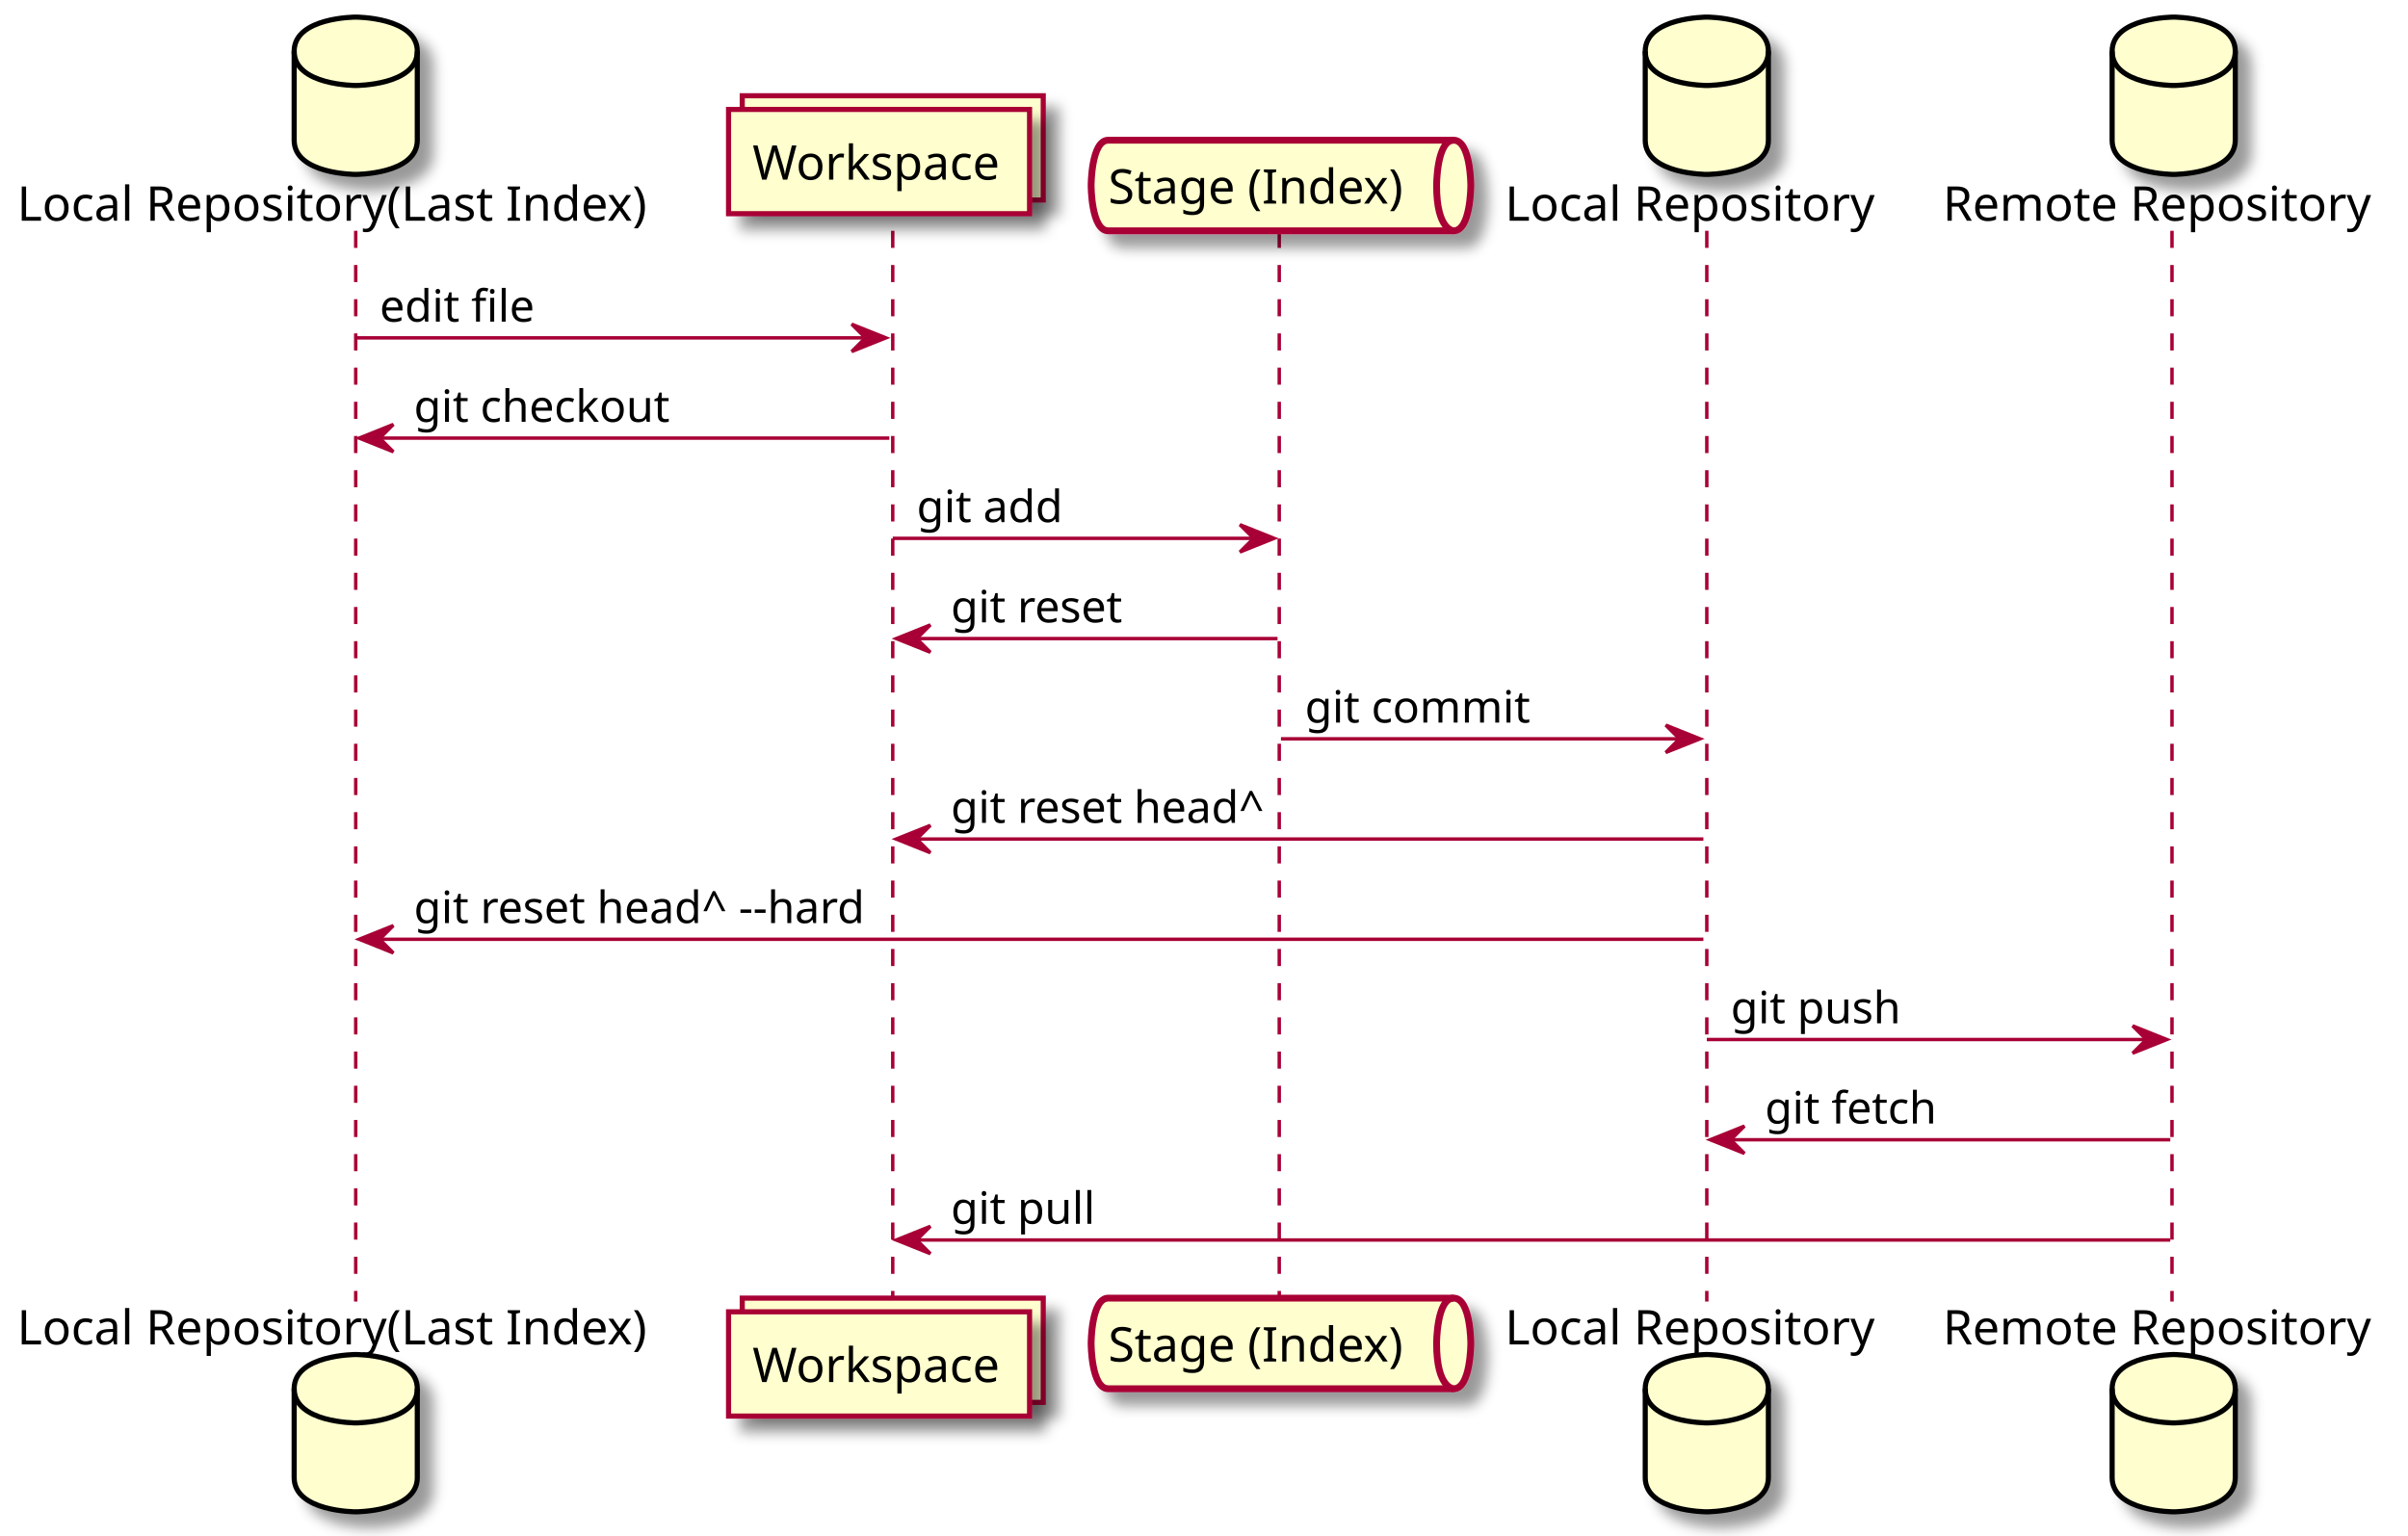
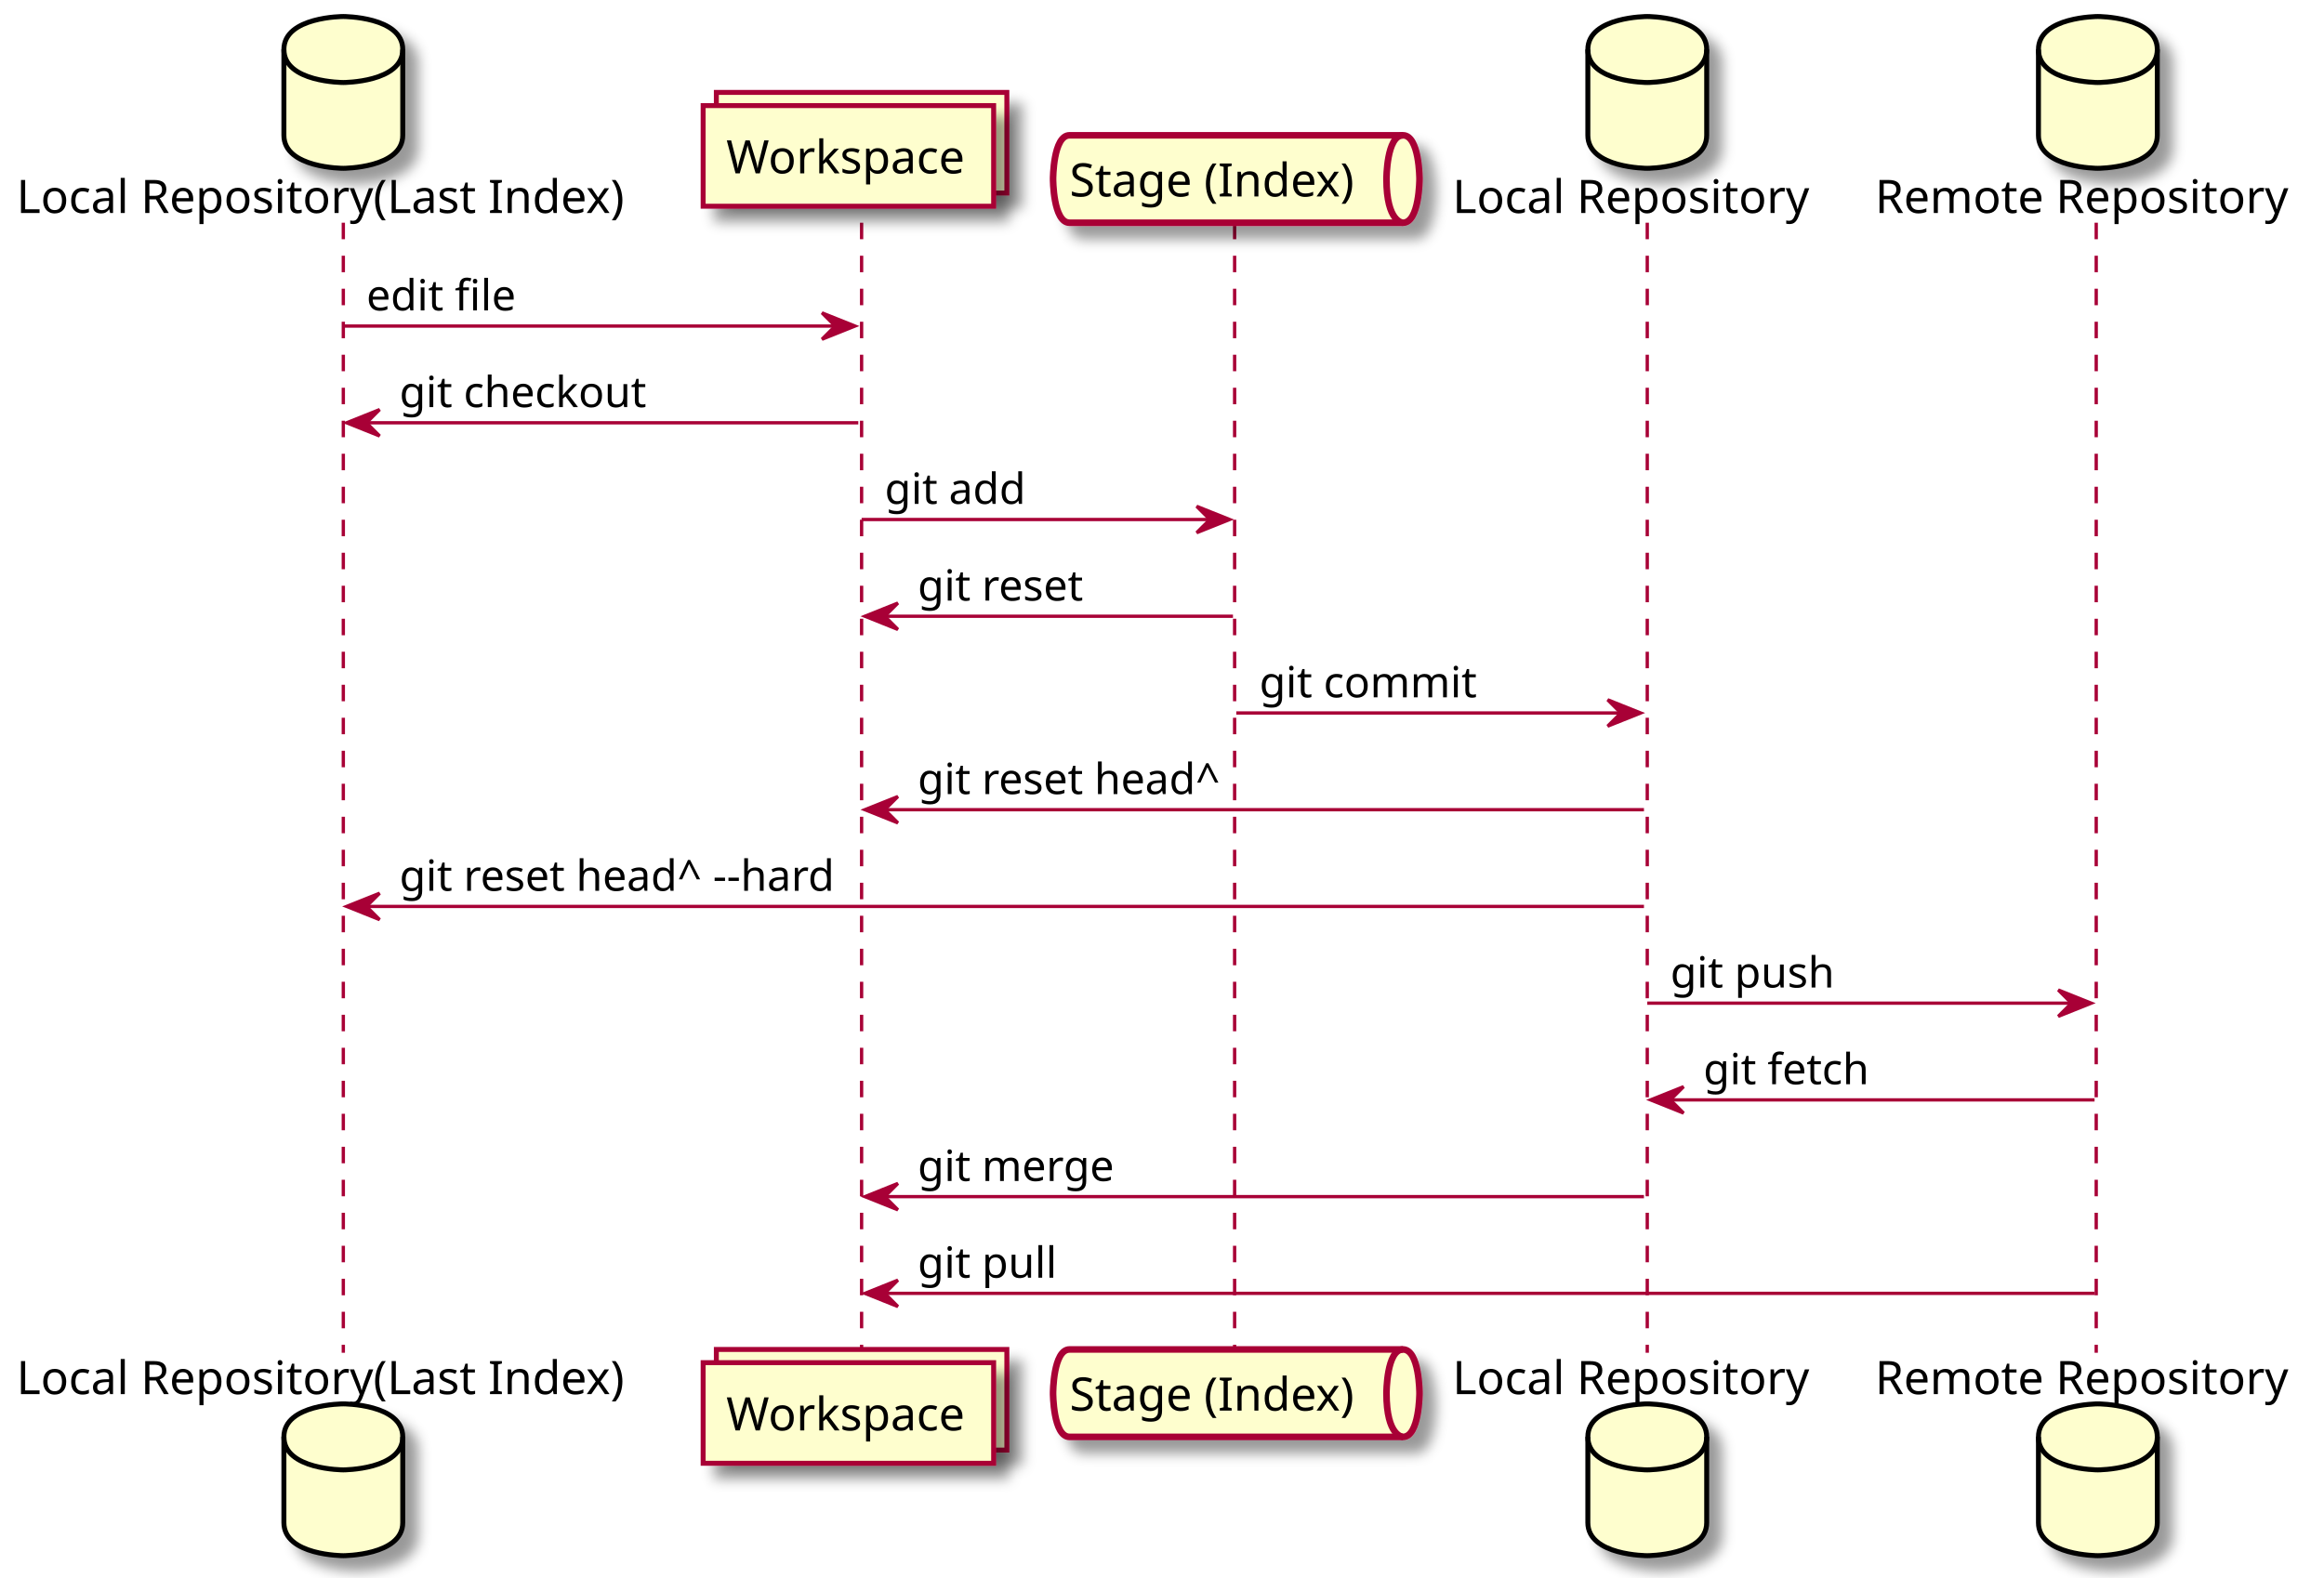
- <svg xmlns="http://www.w3.org/2000/svg" contentScriptType="application/ecmascript" contentStyleType="text/css" height="449px" preserveAspectRatio="none" style="width:704px;height:449px;background:#FFFFFF;" version="1.1" viewBox="0 0 704 449" width="704px" zoomAndPan="magnify">
+ <svg xmlns="http://www.w3.org/2000/svg" contentScriptType="application/ecmascript" contentStyleType="text/css" height="478px" preserveAspectRatio="none" style="width:704px;height:478px;background:#FFFFFF;" version="1.1" viewBox="0 0 704 478" width="704px" zoomAndPan="magnify">
  <defs>
-     <filter height="300%" id="fa5qzbezshf9l" width="300%" x="-1" y="-1">
+     <filter height="300%" id="f1sus1aqa1cb03" width="300%" x="-1" y="-1">
      <feGaussianBlur result="blurOut" stdDeviation="2.0" />
      <feColorMatrix in="blurOut" result="blurOut2" type="matrix" values="0 0 0 0 0 0 0 0 0 0 0 0 0 0 0 0 0 0 .4 0" />
      <feOffset dx="4.0" dy="4.0" in="blurOut2" result="blurOut3" />
      <feBlend in="SourceGraphic" in2="blurOut3" mode="normal" />
    </filter>
  </defs>
  <g>
-     <line style="stroke:#A80036;stroke-width:1.0;stroke-dasharray:5.0,5.0;" x1="104" x2="104" y1="67.488" y2="380.594" />
-     <line style="stroke:#A80036;stroke-width:1.0;stroke-dasharray:5.0,5.0;" x1="261" x2="261" y1="67.488" y2="380.594" />
-     <line style="stroke:#A80036;stroke-width:1.0;stroke-dasharray:5.0,5.0;" x1="374" x2="374" y1="67.488" y2="380.594" />
-     <line style="stroke:#A80036;stroke-width:1.0;stroke-dasharray:5.0,5.0;" x1="499" x2="499" y1="67.488" y2="380.594" />
-     <line style="stroke:#A80036;stroke-width:1.0;stroke-dasharray:5.0,5.0;" x1="635" x2="635" y1="67.488" y2="380.594" />
+     <line style="stroke:#A80036;stroke-width:1.0;stroke-dasharray:5.0,5.0;" x1="104" x2="104" y1="67.488" y2="409.904" />
+     <line style="stroke:#A80036;stroke-width:1.0;stroke-dasharray:5.0,5.0;" x1="261" x2="261" y1="67.488" y2="409.904" />
+     <line style="stroke:#A80036;stroke-width:1.0;stroke-dasharray:5.0,5.0;" x1="374" x2="374" y1="67.488" y2="409.904" />
+     <line style="stroke:#A80036;stroke-width:1.0;stroke-dasharray:5.0,5.0;" x1="499" x2="499" y1="67.488" y2="409.904" />
+     <line style="stroke:#A80036;stroke-width:1.0;stroke-dasharray:5.0,5.0;" x1="635" x2="635" y1="67.488" y2="409.904" />
    <text fill="#000000" font-family="sans-serif" font-size="14" lengthAdjust="spacing" textLength="192" x="5" y="64.535">Local Repository(Last Index)</text>
-     <path d="M86,15 C86,5 104,5 104,5 C104,5 122,5 122,15 L122,41 C122,51 104,51 104,51 C104,51 86,51 86,41 L86,15 " fill="#FEFECE" filter="url(#fa5qzbezshf9l)" style="stroke:#000000;stroke-width:1.5;" />
+     <path d="M86,15 C86,5 104,5 104,5 C104,5 122,5 122,15 L122,41 C122,51 104,51 104,51 C104,51 86,51 86,41 L86,15 " fill="#FEFECE" filter="url(#f1sus1aqa1cb03)" style="stroke:#000000;stroke-width:1.5;" />
    <path d="M86,15 C86,25 104,25 104,25 C104,25 122,25 122,15 " fill="none" style="stroke:#000000;stroke-width:1.5;" />
-     <text fill="#000000" font-family="sans-serif" font-size="14" lengthAdjust="spacing" textLength="192" x="5" y="393.129">Local Repository(Last Index)</text>
-     <path d="M86,406.082 C86,396.082 104,396.082 104,396.082 C104,396.082 122,396.082 122,406.082 L122,432.082 C122,442.082 104,442.082 104,442.082 C104,442.082 86,442.082 86,432.082 L86,406.082 " fill="#FEFECE" filter="url(#fa5qzbezshf9l)" style="stroke:#000000;stroke-width:1.5;" />
-     <path d="M86,406.082 C86,416.082 104,416.082 104,416.082 C104,416.082 122,416.082 122,406.082 " fill="none" style="stroke:#000000;stroke-width:1.5;" />
-     <rect fill="#FEFECE" filter="url(#fa5qzbezshf9l)" height="30.488" style="stroke:#A80036;stroke-width:1.5;" width="88" x="217" y="28" />
-     <rect fill="#FEFECE" filter="url(#fa5qzbezshf9l)" height="30.488" style="stroke:#A80036;stroke-width:1.5;" width="88" x="213" y="32" />
+     <text fill="#000000" font-family="sans-serif" font-size="14" lengthAdjust="spacing" textLength="192" x="5" y="422.44">Local Repository(Last Index)</text>
+     <path d="M86,435.393 C86,425.393 104,425.393 104,425.393 C104,425.393 122,425.393 122,435.393 L122,461.393 C122,471.393 104,471.393 104,471.393 C104,471.393 86,471.393 86,461.393 L86,435.393 " fill="#FEFECE" filter="url(#f1sus1aqa1cb03)" style="stroke:#000000;stroke-width:1.5;" />
+     <path d="M86,435.393 C86,445.393 104,445.393 104,445.393 C104,445.393 122,445.393 122,435.393 " fill="none" style="stroke:#000000;stroke-width:1.5;" />
+     <rect fill="#FEFECE" filter="url(#f1sus1aqa1cb03)" height="30.488" style="stroke:#A80036;stroke-width:1.5;" width="88" x="217" y="28" />
+     <rect fill="#FEFECE" filter="url(#f1sus1aqa1cb03)" height="30.488" style="stroke:#A80036;stroke-width:1.5;" width="88" x="213" y="32" />
    <text fill="#000000" font-family="sans-serif" font-size="14" lengthAdjust="spacing" textLength="74" x="220" y="52.535">Workspace</text>
-     <rect fill="#FEFECE" filter="url(#fa5qzbezshf9l)" height="30.488" style="stroke:#A80036;stroke-width:1.5;" width="88" x="217" y="379.594" />
-     <rect fill="#FEFECE" filter="url(#fa5qzbezshf9l)" height="30.488" style="stroke:#A80036;stroke-width:1.5;" width="88" x="213" y="383.594" />
-     <text fill="#000000" font-family="sans-serif" font-size="14" lengthAdjust="spacing" textLength="74" x="220" y="404.129">Workspace</text>
-     <path d="M324,41 L425,41 C430,41 430,54.244 430,54.244 C430,54.244 430,67.488 425,67.488 L324,67.488 C319,67.488 319,54.244 319,54.244 C319,54.244 319,41 324,41 " fill="#FEFECE" filter="url(#fa5qzbezshf9l)" style="stroke:#A80036;stroke-width:2.0;" />
+     <rect fill="#FEFECE" filter="url(#f1sus1aqa1cb03)" height="30.488" style="stroke:#A80036;stroke-width:1.5;" width="88" x="217" y="408.904" />
+     <rect fill="#FEFECE" filter="url(#f1sus1aqa1cb03)" height="30.488" style="stroke:#A80036;stroke-width:1.5;" width="88" x="213" y="412.904" />
+     <text fill="#000000" font-family="sans-serif" font-size="14" lengthAdjust="spacing" textLength="74" x="220" y="433.44">Workspace</text>
+     <path d="M324,41 L425,41 C430,41 430,54.244 430,54.244 C430,54.244 430,67.488 425,67.488 L324,67.488 C319,67.488 319,54.244 319,54.244 C319,54.244 319,41 324,41 " fill="#FEFECE" filter="url(#f1sus1aqa1cb03)" style="stroke:#A80036;stroke-width:2.0;" />
    <path d="M425,41 C420,41 420,54.244 420,54.244 C420,67.488 425,67.488 425,67.488 " fill="none" style="stroke:#A80036;stroke-width:2.0;" />
    <text fill="#000000" font-family="sans-serif" font-size="14" lengthAdjust="spacing" textLength="91" x="324" y="59.535">Stage (Index)</text>
-     <path d="M324,379.594 L425,379.594 C430,379.594 430,392.838 430,392.838 C430,392.838 430,406.082 425,406.082 L324,406.082 C319,406.082 319,392.838 319,392.838 C319,392.838 319,379.594 324,379.594 " fill="#FEFECE" filter="url(#fa5qzbezshf9l)" style="stroke:#A80036;stroke-width:2.0;" />
-     <path d="M425,379.594 C420,379.594 420,392.838 420,392.838 C420,406.082 425,406.082 425,406.082 " fill="none" style="stroke:#A80036;stroke-width:2.0;" />
-     <text fill="#000000" font-family="sans-serif" font-size="14" lengthAdjust="spacing" textLength="91" x="324" y="398.129">Stage (Index)</text>
+     <path d="M324,408.904 L425,408.904 C430,408.904 430,422.148 430,422.148 C430,422.148 430,435.393 425,435.393 L324,435.393 C319,435.393 319,422.148 319,422.148 C319,422.148 319,408.904 324,408.904 " fill="#FEFECE" filter="url(#f1sus1aqa1cb03)" style="stroke:#A80036;stroke-width:2.0;" />
+     <path d="M425,408.904 C420,408.904 420,422.148 420,422.148 C420,435.393 425,435.393 425,435.393 " fill="none" style="stroke:#A80036;stroke-width:2.0;" />
+     <text fill="#000000" font-family="sans-serif" font-size="14" lengthAdjust="spacing" textLength="91" x="324" y="427.44">Stage (Index)</text>
    <text fill="#000000" font-family="sans-serif" font-size="14" lengthAdjust="spacing" textLength="112" x="440" y="64.535">Local Repository</text>
-     <path d="M481,15 C481,5 499,5 499,5 C499,5 517,5 517,15 L517,41 C517,51 499,51 499,51 C499,51 481,51 481,41 L481,15 " fill="#FEFECE" filter="url(#fa5qzbezshf9l)" style="stroke:#000000;stroke-width:1.5;" />
+     <path d="M481,15 C481,5 499,5 499,5 C499,5 517,5 517,15 L517,41 C517,51 499,51 499,51 C499,51 481,51 481,41 L481,15 " fill="#FEFECE" filter="url(#f1sus1aqa1cb03)" style="stroke:#000000;stroke-width:1.5;" />
    <path d="M481,15 C481,25 499,25 499,25 C499,25 517,25 517,15 " fill="none" style="stroke:#000000;stroke-width:1.5;" />
-     <text fill="#000000" font-family="sans-serif" font-size="14" lengthAdjust="spacing" textLength="112" x="440" y="393.129">Local Repository</text>
-     <path d="M481,406.082 C481,396.082 499,396.082 499,396.082 C499,396.082 517,396.082 517,406.082 L517,432.082 C517,442.082 499,442.082 499,442.082 C499,442.082 481,442.082 481,432.082 L481,406.082 " fill="#FEFECE" filter="url(#fa5qzbezshf9l)" style="stroke:#000000;stroke-width:1.5;" />
-     <path d="M481,406.082 C481,416.082 499,416.082 499,416.082 C499,416.082 517,416.082 517,406.082 " fill="none" style="stroke:#000000;stroke-width:1.5;" />
+     <text fill="#000000" font-family="sans-serif" font-size="14" lengthAdjust="spacing" textLength="112" x="440" y="422.44">Local Repository</text>
+     <path d="M481,435.393 C481,425.393 499,425.393 499,425.393 C499,425.393 517,425.393 517,435.393 L517,461.393 C517,471.393 499,471.393 499,471.393 C499,471.393 481,471.393 481,461.393 L481,435.393 " fill="#FEFECE" filter="url(#f1sus1aqa1cb03)" style="stroke:#000000;stroke-width:1.5;" />
+     <path d="M481,435.393 C481,445.393 499,445.393 499,445.393 C499,445.393 517,445.393 517,435.393 " fill="none" style="stroke:#000000;stroke-width:1.5;" />
    <text fill="#000000" font-family="sans-serif" font-size="14" lengthAdjust="spacing" textLength="129" x="568" y="64.535">Remote Repository</text>
-     <path d="M617.5,15 C617.5,5 635.5,5 635.5,5 C635.5,5 653.5,5 653.5,15 L653.5,41 C653.5,51 635.5,51 635.5,51 C635.5,51 617.5,51 617.5,41 L617.5,15 " fill="#FEFECE" filter="url(#fa5qzbezshf9l)" style="stroke:#000000;stroke-width:1.5;" />
+     <path d="M617.5,15 C617.5,5 635.5,5 635.5,5 C635.5,5 653.5,5 653.5,15 L653.5,41 C653.5,51 635.5,51 635.5,51 C635.5,51 617.5,51 617.5,41 L617.5,15 " fill="#FEFECE" filter="url(#f1sus1aqa1cb03)" style="stroke:#000000;stroke-width:1.5;" />
    <path d="M617.5,15 C617.5,25 635.5,25 635.5,25 C635.5,25 653.5,25 653.5,15 " fill="none" style="stroke:#000000;stroke-width:1.5;" />
-     <text fill="#000000" font-family="sans-serif" font-size="14" lengthAdjust="spacing" textLength="129" x="568" y="393.129">Remote Repository</text>
-     <path d="M617.5,406.082 C617.5,396.082 635.5,396.082 635.5,396.082 C635.5,396.082 653.5,396.082 653.5,406.082 L653.5,432.082 C653.5,442.082 635.5,442.082 635.5,442.082 C635.5,442.082 617.5,442.082 617.5,432.082 L617.5,406.082 " fill="#FEFECE" filter="url(#fa5qzbezshf9l)" style="stroke:#000000;stroke-width:1.5;" />
-     <path d="M617.5,406.082 C617.5,416.082 635.5,416.082 635.5,416.082 C635.5,416.082 653.5,416.082 653.5,406.082 " fill="none" style="stroke:#000000;stroke-width:1.5;" />
+     <text fill="#000000" font-family="sans-serif" font-size="14" lengthAdjust="spacing" textLength="129" x="568" y="422.44">Remote Repository</text>
+     <path d="M617.5,435.393 C617.5,425.393 635.5,425.393 635.5,425.393 C635.5,425.393 653.5,425.393 653.5,435.393 L653.5,461.393 C653.5,471.393 635.5,471.393 635.5,471.393 C635.5,471.393 617.5,471.393 617.5,461.393 L617.5,435.393 " fill="#FEFECE" filter="url(#f1sus1aqa1cb03)" style="stroke:#000000;stroke-width:1.5;" />
+     <path d="M617.5,435.393 C617.5,445.393 635.5,445.393 635.5,445.393 C635.5,445.393 653.5,445.393 653.5,435.393 " fill="none" style="stroke:#000000;stroke-width:1.5;" />
    <polygon fill="#A80036" points="249,94.799,259,98.799,249,102.799,253,98.799" style="stroke:#A80036;stroke-width:1.0;" />
    <line style="stroke:#A80036;stroke-width:1.0;" x1="104" x2="255" y1="98.799" y2="98.799" />
    <text fill="#000000" font-family="sans-serif" font-size="13" lengthAdjust="spacing" textLength="48" x="111" y="94.057">edit file</text>
    <polygon fill="#A80036" points="115,124.109,105,128.109,115,132.109,111,128.109" style="stroke:#A80036;stroke-width:1.0;" />
    <line style="stroke:#A80036;stroke-width:1.0;" x1="109" x2="260" y1="128.109" y2="128.109" />
    <text fill="#000000" font-family="sans-serif" font-size="13" lengthAdjust="spacing" textLength="79" x="121" y="123.367">git checkout</text>
    <polygon fill="#A80036" points="362.5,153.42,372.5,157.42,362.5,161.42,366.5,157.42" style="stroke:#A80036;stroke-width:1.0;" />
    <line style="stroke:#A80036;stroke-width:1.0;" x1="261" x2="368.5" y1="157.42" y2="157.42" />
    <text fill="#000000" font-family="sans-serif" font-size="13" lengthAdjust="spacing" textLength="44" x="268" y="152.678">git add</text>
    <polygon fill="#A80036" points="272,182.731,262,186.731,272,190.731,268,186.731" style="stroke:#A80036;stroke-width:1.0;" />
    <line style="stroke:#A80036;stroke-width:1.0;" x1="266" x2="373.5" y1="186.731" y2="186.731" />
    <text fill="#000000" font-family="sans-serif" font-size="13" lengthAdjust="spacing" textLength="52" x="278" y="181.988">git reset</text>
    <polygon fill="#A80036" points="487,212.041,497,216.041,487,220.041,491,216.041" style="stroke:#A80036;stroke-width:1.0;" />
    <line style="stroke:#A80036;stroke-width:1.0;" x1="374.5" x2="493" y1="216.041" y2="216.041" />
    <text fill="#000000" font-family="sans-serif" font-size="13" lengthAdjust="spacing" textLength="69" x="381.5" y="211.299">git commit</text>
    <polygon fill="#A80036" points="272,241.352,262,245.352,272,249.352,268,245.352" style="stroke:#A80036;stroke-width:1.0;" />
    <line style="stroke:#A80036;stroke-width:1.0;" x1="266" x2="498" y1="245.352" y2="245.352" />
    <text fill="#000000" font-family="sans-serif" font-size="13" lengthAdjust="spacing" textLength="94" x="278" y="240.609">git reset head^</text>
    <polygon fill="#A80036" points="115,270.662,105,274.662,115,278.662,111,274.662" style="stroke:#A80036;stroke-width:1.0;" />
    <line style="stroke:#A80036;stroke-width:1.0;" x1="109" x2="498" y1="274.662" y2="274.662" />
    <text fill="#000000" font-family="sans-serif" font-size="13" lengthAdjust="spacing" textLength="142" x="121" y="269.92">git reset head^ --hard</text>
    <polygon fill="#A80036" points="623.5,299.973,633.5,303.973,623.5,307.973,627.5,303.973" style="stroke:#A80036;stroke-width:1.0;" />
    <line style="stroke:#A80036;stroke-width:1.0;" x1="499" x2="629.5" y1="303.973" y2="303.973" />
    <text fill="#000000" font-family="sans-serif" font-size="13" lengthAdjust="spacing" textLength="52" x="506" y="299.231">git push</text>
    <polygon fill="#A80036" points="510,329.283,500,333.283,510,337.283,506,333.283" style="stroke:#A80036;stroke-width:1.0;" />
    <line style="stroke:#A80036;stroke-width:1.0;" x1="504" x2="634.5" y1="333.283" y2="333.283" />
    <text fill="#000000" font-family="sans-serif" font-size="13" lengthAdjust="spacing" textLength="53" x="516" y="328.541">git fetch</text>
    <polygon fill="#A80036" points="272,358.594,262,362.594,272,366.594,268,362.594" style="stroke:#A80036;stroke-width:1.0;" />
-     <line style="stroke:#A80036;stroke-width:1.0;" x1="266" x2="634.5" y1="362.594" y2="362.594" />
-     <text fill="#000000" font-family="sans-serif" font-size="13" lengthAdjust="spacing" textLength="45" x="278" y="357.852">git pull</text>
+     <line style="stroke:#A80036;stroke-width:1.0;" x1="266" x2="498" y1="362.594" y2="362.594" />
+     <text fill="#000000" font-family="sans-serif" font-size="13" lengthAdjust="spacing" textLength="60" x="278" y="357.852">git merge</text>
+     <polygon fill="#A80036" points="272,387.904,262,391.904,272,395.904,268,391.904" style="stroke:#A80036;stroke-width:1.0;" />
+     <line style="stroke:#A80036;stroke-width:1.0;" x1="266" x2="634.5" y1="391.904" y2="391.904" />
+     <text fill="#000000" font-family="sans-serif" font-size="13" lengthAdjust="spacing" textLength="45" x="278" y="387.162">git pull</text>
  </g>
</svg>
